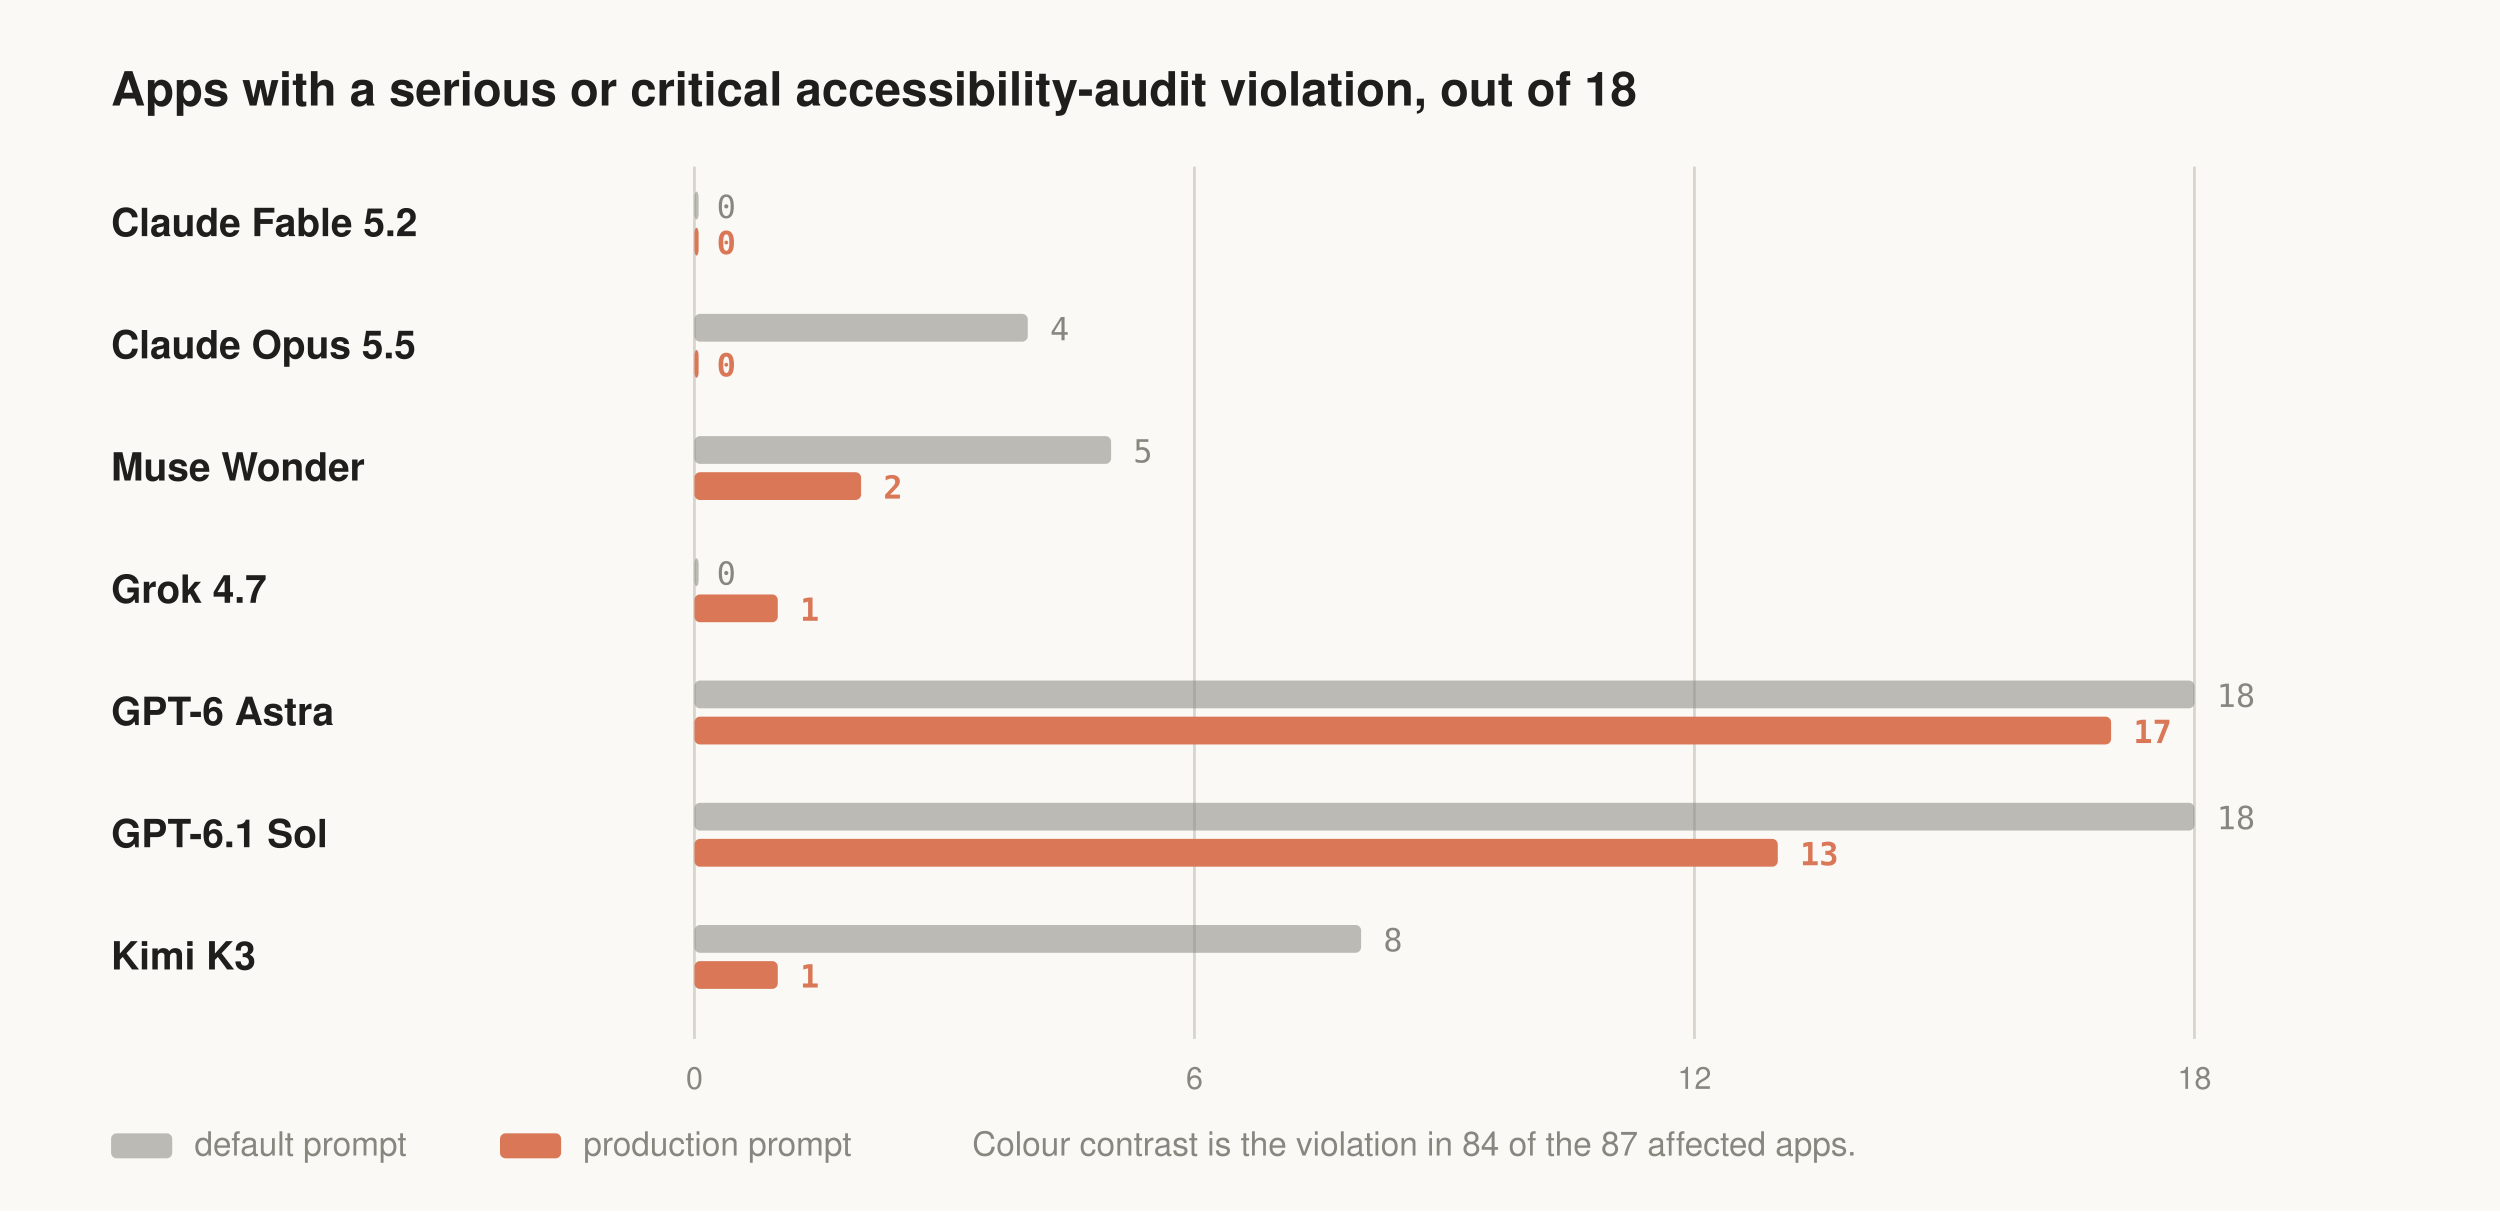
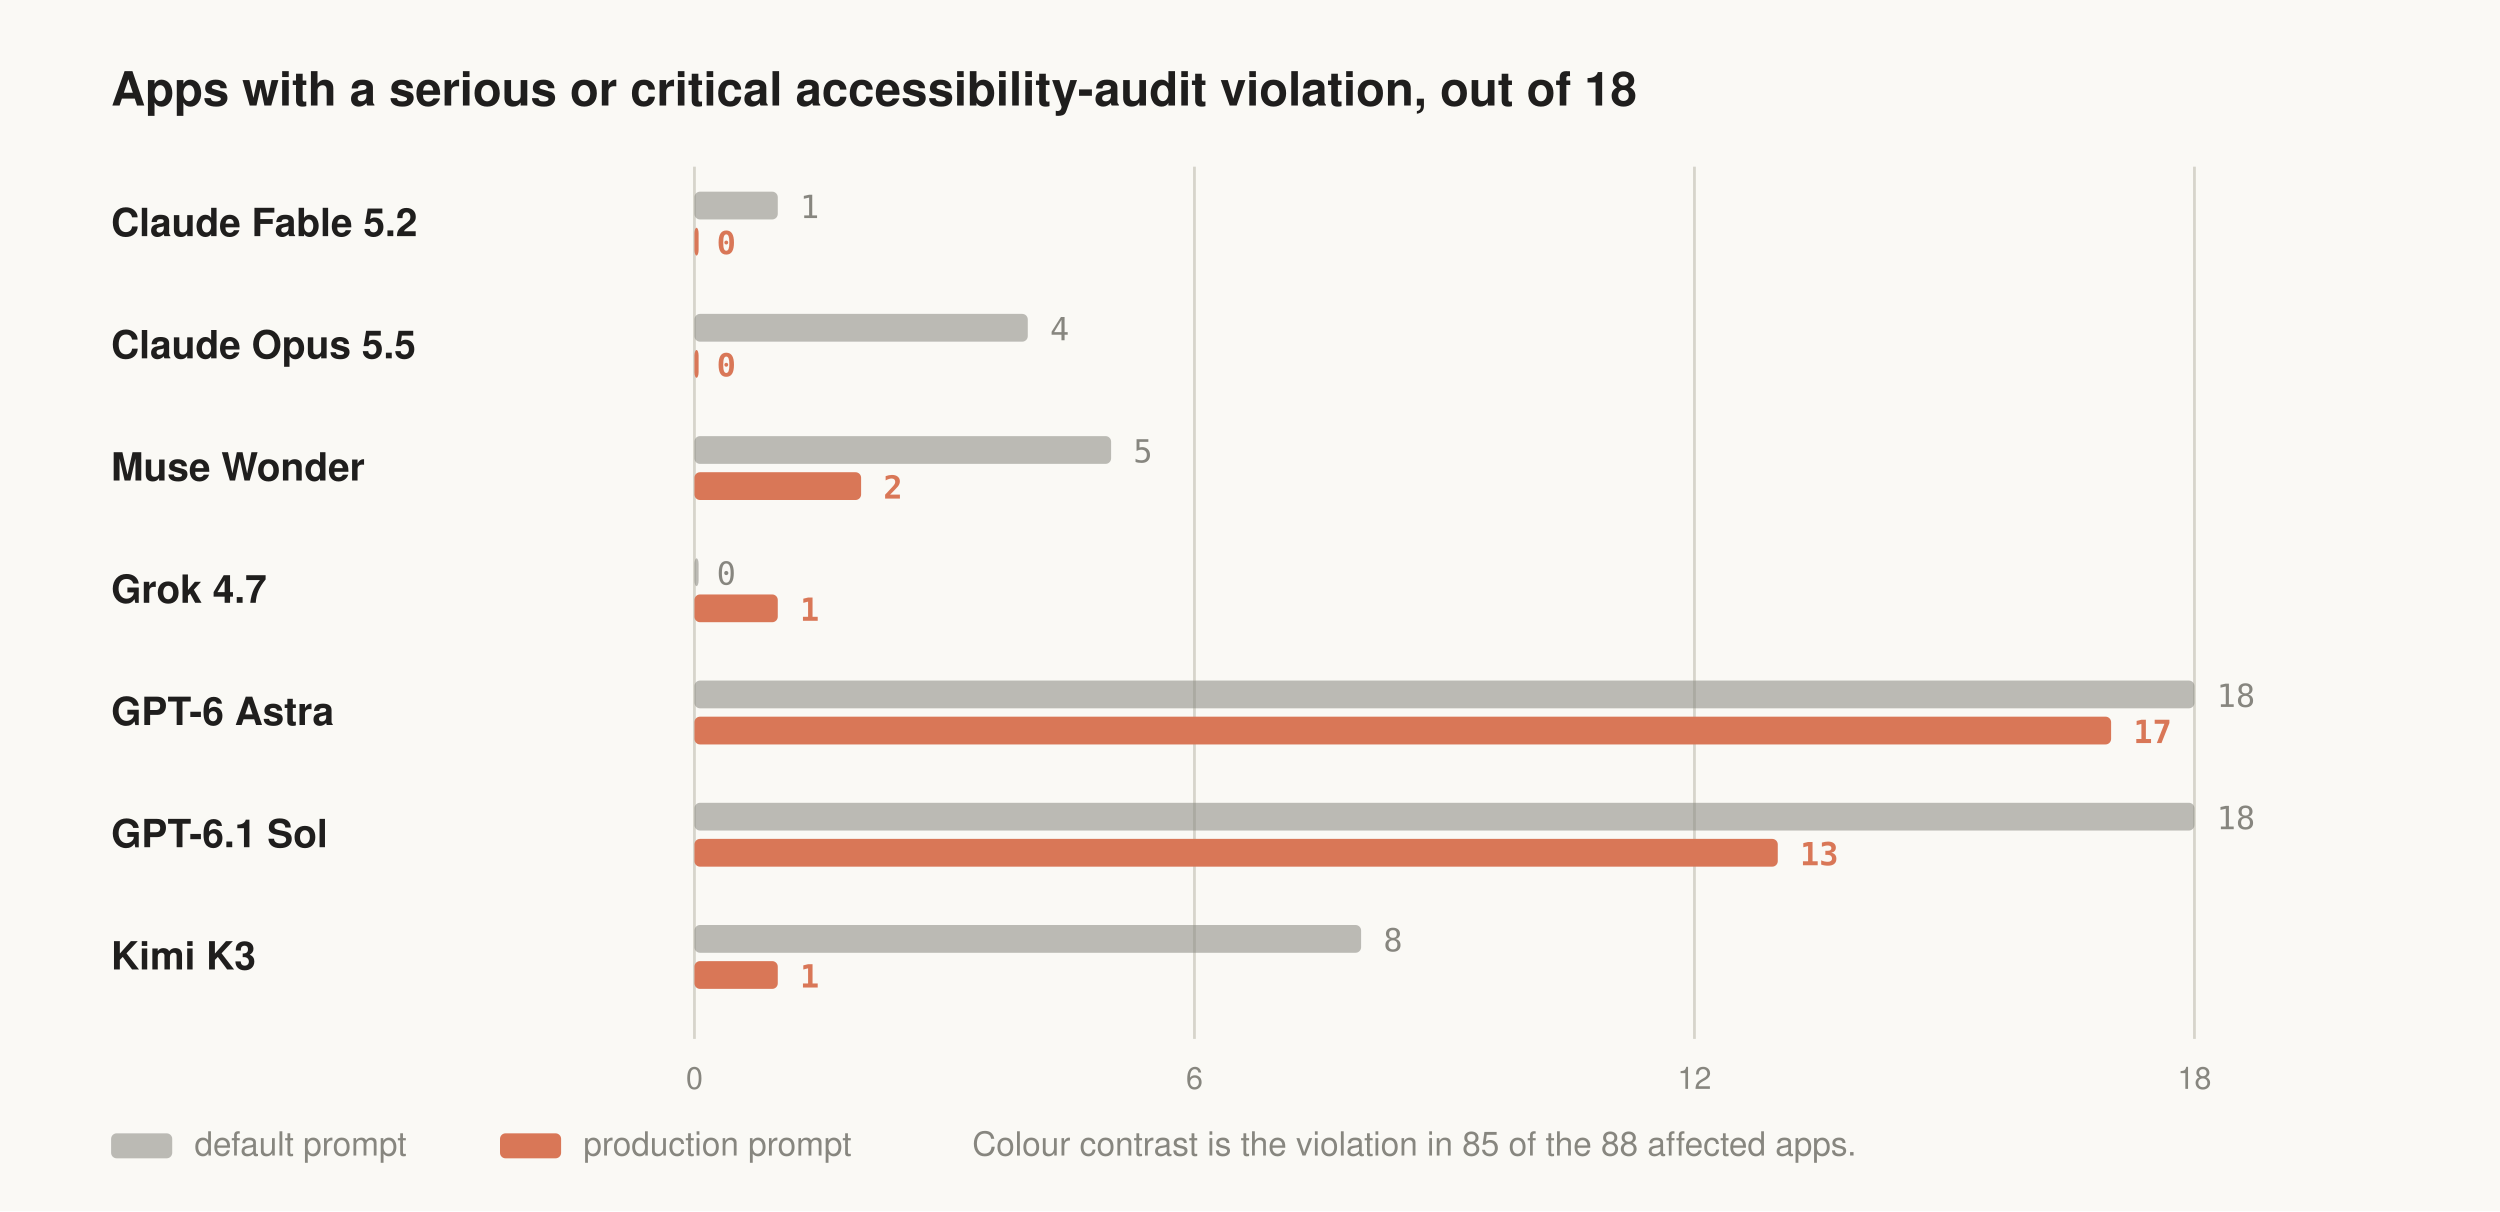
<svg xmlns="http://www.w3.org/2000/svg" viewBox="0 0 900 436" width="900" height="436">
  <rect width="900" height="436" fill="#faf9f5" />
  <defs>
    <marker id="a" viewBox="0 0 10 10" refX="9" refY="5" markerWidth="7" markerHeight="7" orient="auto">
      <path d="M0,0 L10,5 L0,10 z" fill="#1f1e1d" />
    </marker>
    <marker id="am" viewBox="0 0 10 10" refX="9" refY="5" markerWidth="7" markerHeight="7" orient="auto">
      <path d="M0,0 L10,5 L0,10 z" fill="#87867f" />
    </marker>
  </defs>
  <text x="40" y="38" font-size="17" fill="#1f1e1d" text-anchor="start" font-weight="600" font-family="ui-sans-serif,-apple-system,Helvetica,Arial,sans-serif">Apps with a serious or critical accessibility-audit violation, out of 18</text>
  <line x1="250" y1="60" x2="250" y2="374" stroke="#d6d4cb" />
  <text x="250" y="392" font-size="11" fill="#87867f" text-anchor="middle" font-weight="400" font-family="ui-sans-serif,-apple-system,Helvetica,Arial,sans-serif">0</text>
  <line x1="430" y1="60" x2="430" y2="374" stroke="#d6d4cb" />
  <text x="430" y="392" font-size="11" fill="#87867f" text-anchor="middle" font-weight="400" font-family="ui-sans-serif,-apple-system,Helvetica,Arial,sans-serif">6</text>
  <line x1="610" y1="60" x2="610" y2="374" stroke="#d6d4cb" />
  <text x="610" y="392" font-size="11" fill="#87867f" text-anchor="middle" font-weight="400" font-family="ui-sans-serif,-apple-system,Helvetica,Arial,sans-serif">12</text>
  <line x1="790" y1="60" x2="790" y2="374" stroke="#d6d4cb" />
  <text x="790" y="392" font-size="11" fill="#87867f" text-anchor="middle" font-weight="400" font-family="ui-sans-serif,-apple-system,Helvetica,Arial,sans-serif">18</text>
  <text x="40" y="85" font-size="14" fill="#1f1e1d" text-anchor="start" font-weight="600" font-family="ui-sans-serif,-apple-system,Helvetica,Arial,sans-serif">Claude Fable 5.2</text>
-   <rect x="250" y="69" width="1.5" height="10" rx="2" fill="#87867f" opacity="0.55" />
-   <text x="258" y="78.5" font-size="11.5" fill="#87867f" text-anchor="start" font-weight="400" font-family="ui-monospace,SFMono-Regular,Menlo,monospace">0</text>
+   <rect x="250" y="69" width="30" height="10" rx="2" fill="#87867f" opacity="0.55" />
+   <text x="288" y="78.5" font-size="11.5" fill="#87867f" text-anchor="start" font-weight="400" font-family="ui-monospace,SFMono-Regular,Menlo,monospace">1</text>
  <rect x="250" y="82" width="1.5" height="10" rx="2" fill="#d97757" opacity="1" />
  <text x="258" y="91.5" font-size="11.5" fill="#d97757" text-anchor="start" font-weight="600" font-family="ui-monospace,SFMono-Regular,Menlo,monospace">0</text>
  <text x="40" y="129" font-size="14" fill="#1f1e1d" text-anchor="start" font-weight="600" font-family="ui-sans-serif,-apple-system,Helvetica,Arial,sans-serif">Claude Opus 5.5</text>
  <rect x="250" y="113" width="120" height="10" rx="2" fill="#87867f" opacity="0.55" />
  <text x="378" y="122.5" font-size="11.5" fill="#87867f" text-anchor="start" font-weight="400" font-family="ui-monospace,SFMono-Regular,Menlo,monospace">4</text>
  <rect x="250" y="126" width="1.5" height="10" rx="2" fill="#d97757" opacity="1" />
  <text x="258" y="135.5" font-size="11.5" fill="#d97757" text-anchor="start" font-weight="600" font-family="ui-monospace,SFMono-Regular,Menlo,monospace">0</text>
  <text x="40" y="173" font-size="14" fill="#1f1e1d" text-anchor="start" font-weight="600" font-family="ui-sans-serif,-apple-system,Helvetica,Arial,sans-serif">Muse Wonder</text>
  <rect x="250" y="157" width="150" height="10" rx="2" fill="#87867f" opacity="0.55" />
  <text x="408" y="166.5" font-size="11.5" fill="#87867f" text-anchor="start" font-weight="400" font-family="ui-monospace,SFMono-Regular,Menlo,monospace">5</text>
  <rect x="250" y="170" width="60" height="10" rx="2" fill="#d97757" opacity="1" />
  <text x="318" y="179.5" font-size="11.5" fill="#d97757" text-anchor="start" font-weight="600" font-family="ui-monospace,SFMono-Regular,Menlo,monospace">2</text>
  <text x="40" y="217" font-size="14" fill="#1f1e1d" text-anchor="start" font-weight="600" font-family="ui-sans-serif,-apple-system,Helvetica,Arial,sans-serif">Grok 4.7</text>
  <rect x="250" y="201" width="1.5" height="10" rx="2" fill="#87867f" opacity="0.55" />
  <text x="258" y="210.5" font-size="11.5" fill="#87867f" text-anchor="start" font-weight="400" font-family="ui-monospace,SFMono-Regular,Menlo,monospace">0</text>
  <rect x="250" y="214" width="30" height="10" rx="2" fill="#d97757" opacity="1" />
  <text x="288" y="223.5" font-size="11.5" fill="#d97757" text-anchor="start" font-weight="600" font-family="ui-monospace,SFMono-Regular,Menlo,monospace">1</text>
  <text x="40" y="261" font-size="14" fill="#1f1e1d" text-anchor="start" font-weight="600" font-family="ui-sans-serif,-apple-system,Helvetica,Arial,sans-serif">GPT-6 Astra</text>
  <rect x="250" y="245" width="540" height="10" rx="2" fill="#87867f" opacity="0.55" />
  <text x="798" y="254.5" font-size="11.5" fill="#87867f" text-anchor="start" font-weight="400" font-family="ui-monospace,SFMono-Regular,Menlo,monospace">18</text>
  <rect x="250" y="258" width="510" height="10" rx="2" fill="#d97757" opacity="1" />
  <text x="768" y="267.5" font-size="11.5" fill="#d97757" text-anchor="start" font-weight="600" font-family="ui-monospace,SFMono-Regular,Menlo,monospace">17</text>
  <text x="40" y="305" font-size="14" fill="#1f1e1d" text-anchor="start" font-weight="600" font-family="ui-sans-serif,-apple-system,Helvetica,Arial,sans-serif">GPT-6.1 Sol</text>
  <rect x="250" y="289" width="540" height="10" rx="2" fill="#87867f" opacity="0.55" />
  <text x="798" y="298.5" font-size="11.5" fill="#87867f" text-anchor="start" font-weight="400" font-family="ui-monospace,SFMono-Regular,Menlo,monospace">18</text>
  <rect x="250" y="302" width="390" height="10" rx="2" fill="#d97757" opacity="1" />
  <text x="648" y="311.5" font-size="11.5" fill="#d97757" text-anchor="start" font-weight="600" font-family="ui-monospace,SFMono-Regular,Menlo,monospace">13</text>
  <text x="40" y="349" font-size="14" fill="#1f1e1d" text-anchor="start" font-weight="600" font-family="ui-sans-serif,-apple-system,Helvetica,Arial,sans-serif">Kimi K3</text>
  <rect x="250" y="333" width="240" height="10" rx="2" fill="#87867f" opacity="0.55" />
  <text x="498" y="342.5" font-size="11.5" fill="#87867f" text-anchor="start" font-weight="400" font-family="ui-monospace,SFMono-Regular,Menlo,monospace">8</text>
  <rect x="250" y="346" width="30" height="10" rx="2" fill="#d97757" opacity="1" />
  <text x="288" y="355.5" font-size="11.5" fill="#d97757" text-anchor="start" font-weight="600" font-family="ui-monospace,SFMono-Regular,Menlo,monospace">1</text>
  <rect x="40" y="408" width="22" height="9" rx="2" fill="#87867f" opacity=".55" />
  <text x="70" y="416" font-size="12" fill="#87867f" text-anchor="start" font-weight="400" font-family="ui-sans-serif,-apple-system,Helvetica,Arial,sans-serif">default prompt</text>
  <rect x="180" y="408" width="22" height="9" rx="2" fill="#d97757" />
  <text x="210" y="416" font-size="12" fill="#87867f" text-anchor="start" font-weight="400" font-family="ui-sans-serif,-apple-system,Helvetica,Arial,sans-serif">production prompt</text>
-   <text x="350" y="416" font-size="12" fill="#87867f" text-anchor="start" font-weight="400" font-family="ui-sans-serif,-apple-system,Helvetica,Arial,sans-serif">Colour contrast is the violation in 84 of the 87 affected apps.</text>
+   <text x="350" y="416" font-size="12" fill="#87867f" text-anchor="start" font-weight="400" font-family="ui-sans-serif,-apple-system,Helvetica,Arial,sans-serif">Colour contrast is the violation in 85 of the 88 affected apps.</text>
</svg>
